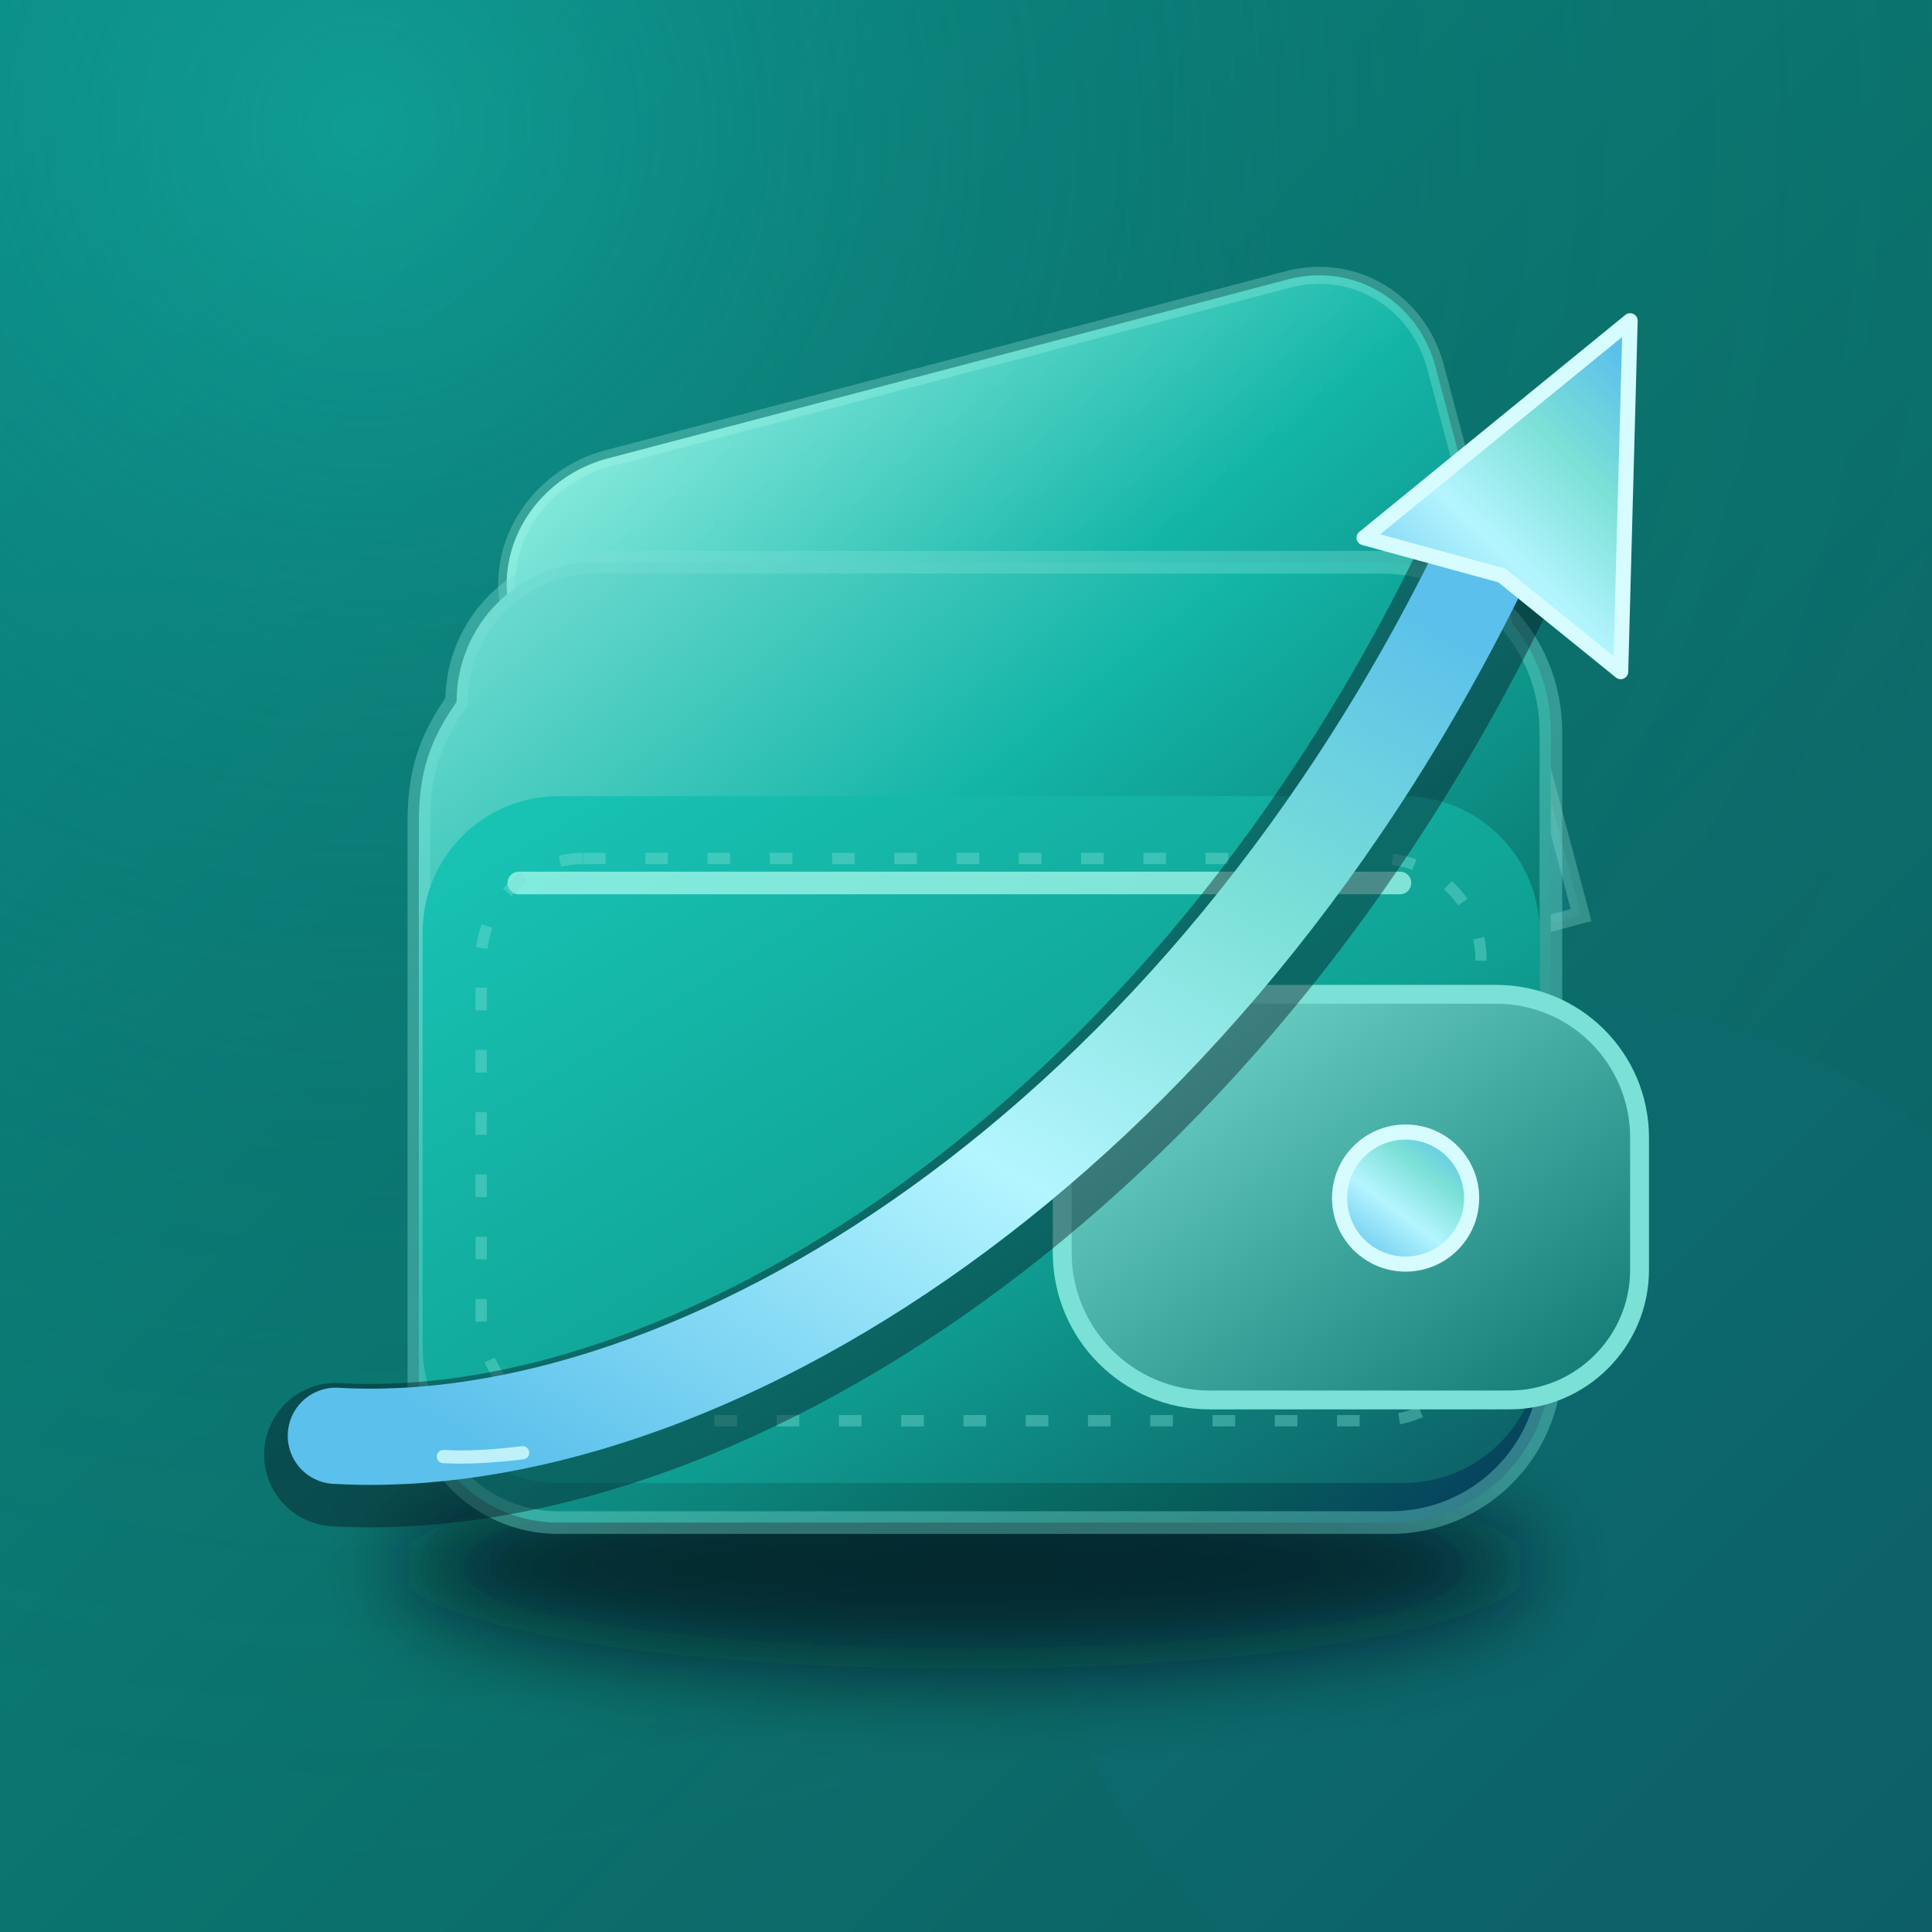
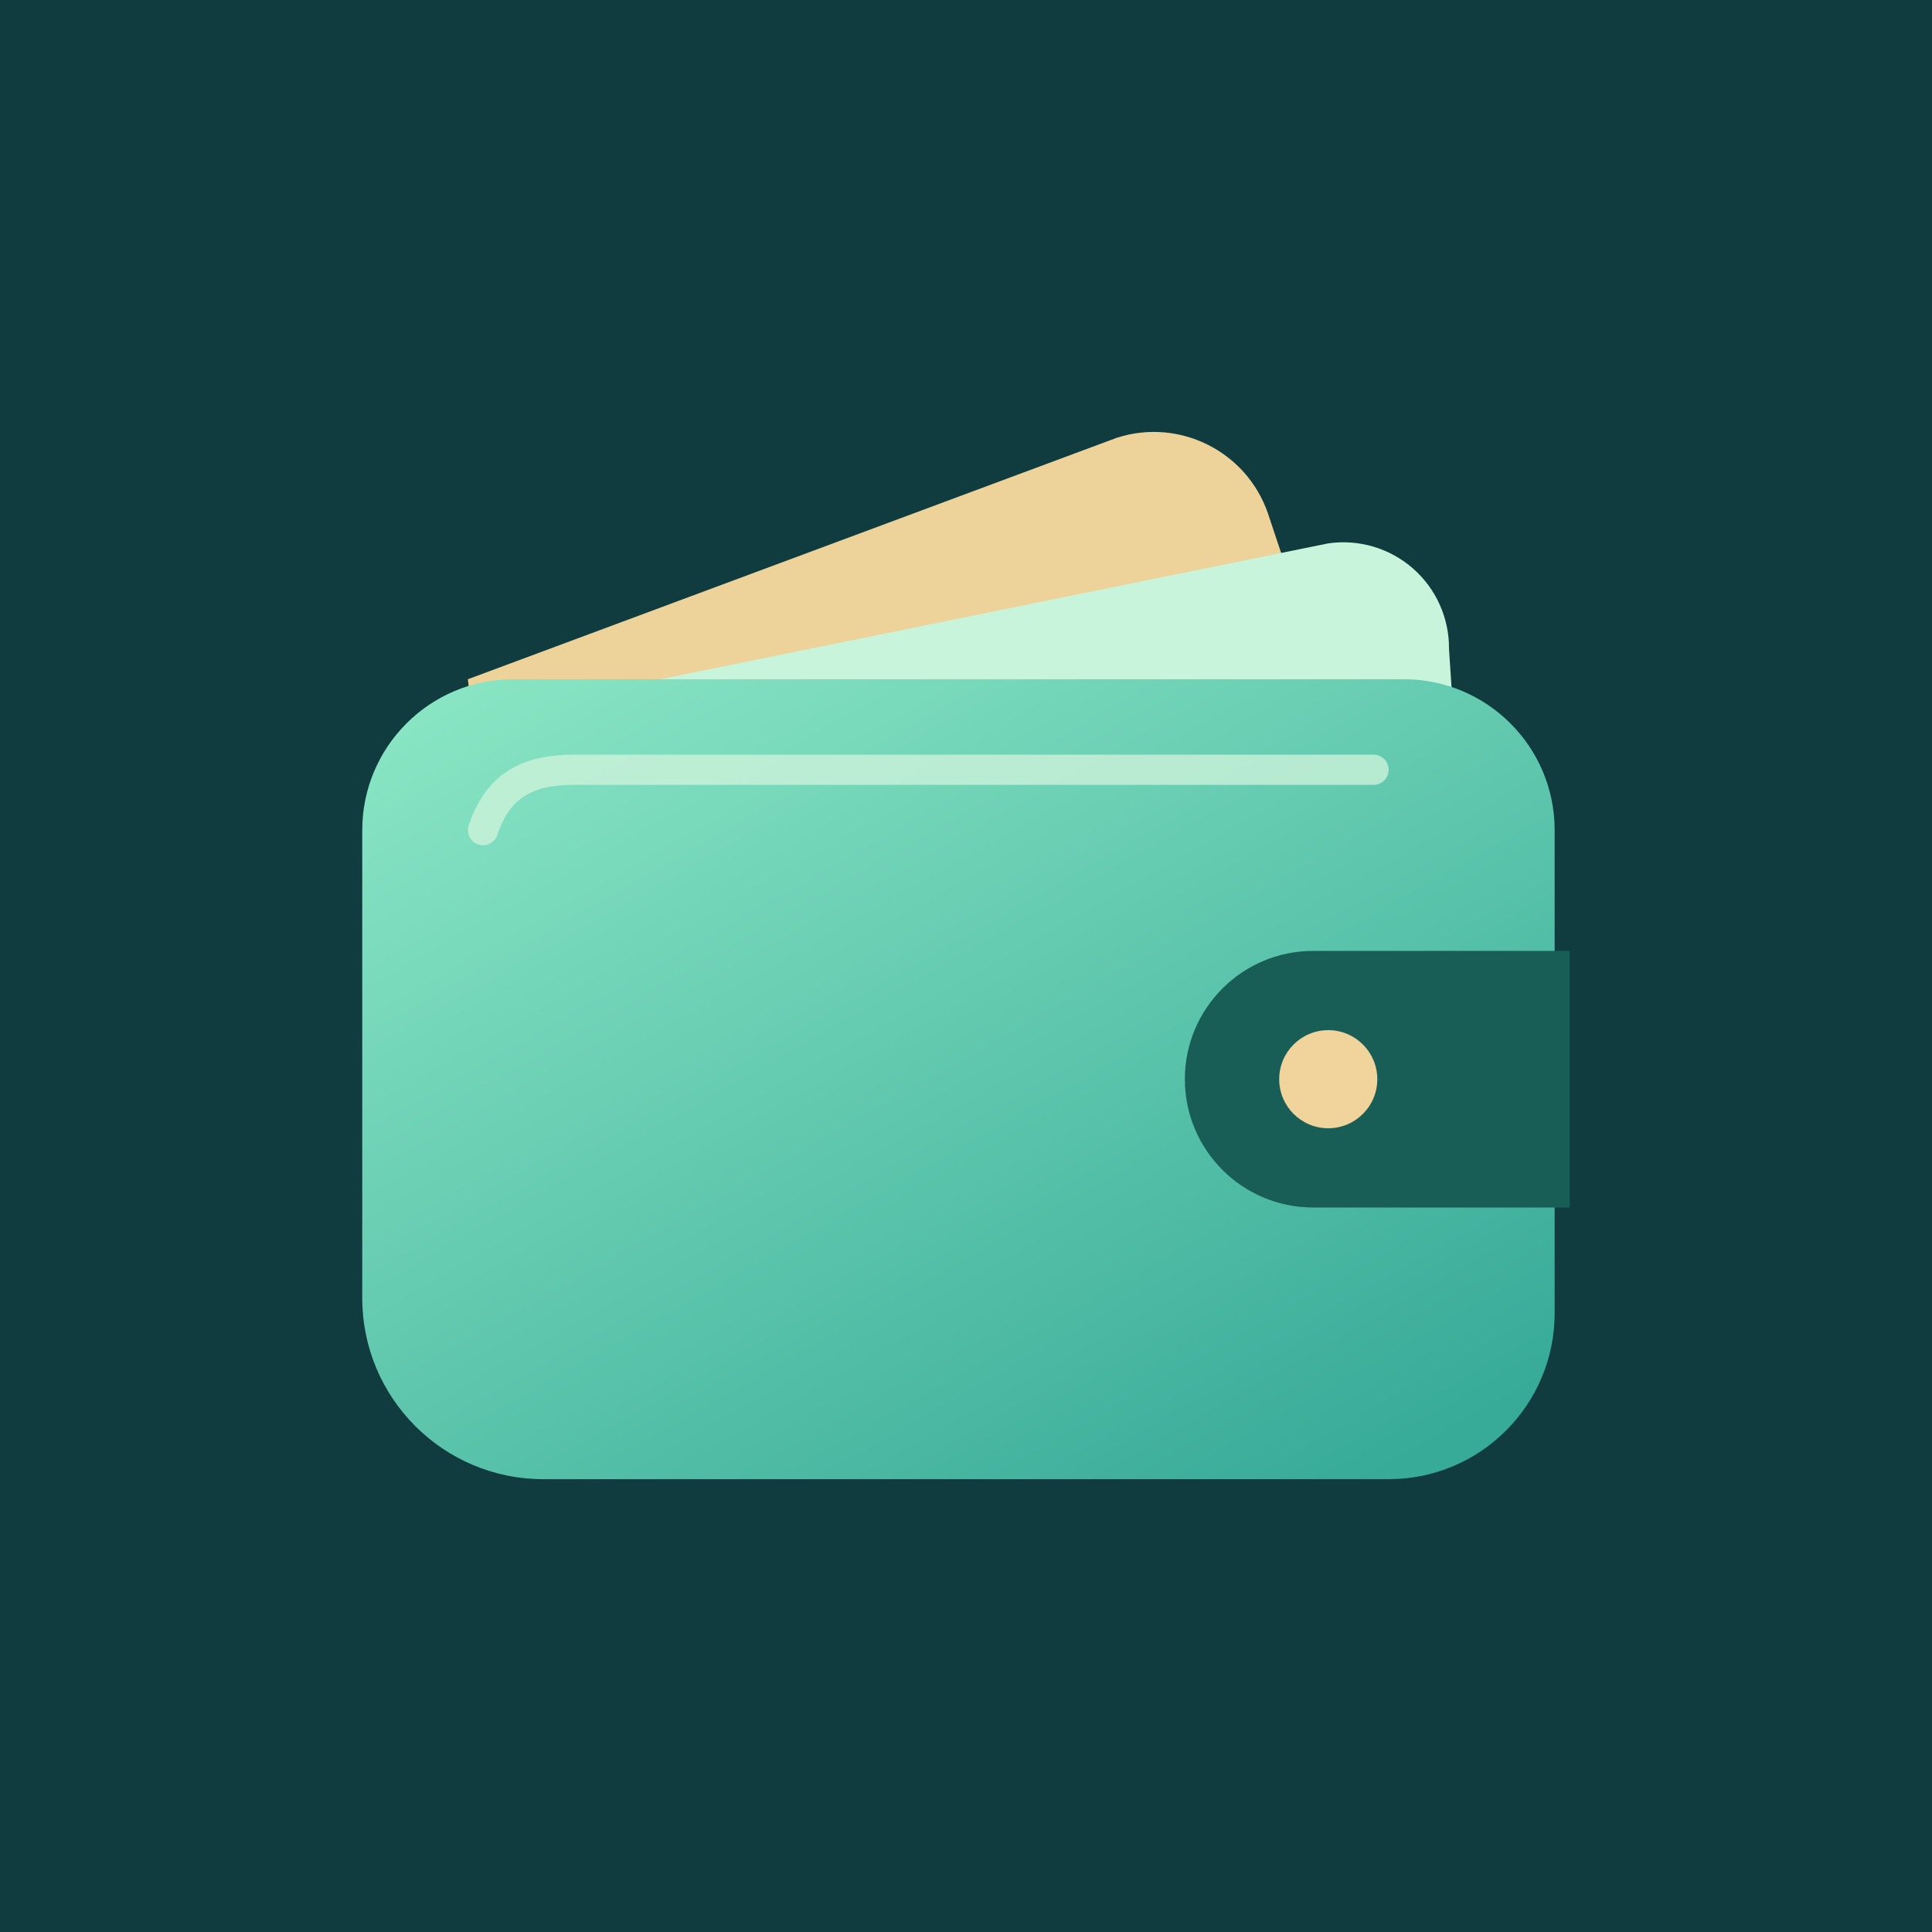
- <svg xmlns="http://www.w3.org/2000/svg" viewBox="0 0 1024 1024" role="img" aria-labelledby="title">
+ <svg xmlns="http://www.w3.org/2000/svg" viewBox="0 0 128 128">
  <defs>
-     <linearGradient id="navy" x1="0" x2="1" y1="0" y2="1">
-       <stop stop-color="#0A8C85" />
-       <stop offset=".52" stop-color="#0B736D" />
-       <stop offset="1" stop-color="#0D5C63" />
+     <linearGradient id="leather" x2=".85" y2="1" gradientUnits="objectBoundingBox">
+       <stop stop-color="#8de8c6" />
+       <stop offset="1" stop-color="#37aa98" />
    </linearGradient>
-     <radialGradient id="halo" cx=".19" cy=".07" r=".91">
-       <stop stop-color="#19C6B7" stop-opacity=".36" />
-       <stop offset=".58" stop-color="#0d5c63" stop-opacity=".08" />
-       <stop offset="1" stop-color="#0D5C63" stop-opacity="0" />
-     </radialGradient>
-     <linearGradient id="wallet" x1="0" x2=".93" y1="0" y2="1">
-       <stop stop-color="#7BE0D6" />
-       <stop offset=".37" stop-color="#13B5A7" />
-       <stop offset=".86" stop-color="#075F5A" />
-       <stop offset="1" stop-color="#06415e" />
-     </linearGradient>
-     <linearGradient id="front" x1="0" x2="1" y1="0" y2="1">
-       <stop stop-color="#19C6B7" />
-       <stop offset=".58" stop-color="#0FA294" />
-       <stop offset="1" stop-color="#0D5C63" />
-     </linearGradient>
-     <linearGradient id="back" x1="0" x2="1" y1="0" y2="1">
-       <stop stop-color="#b4fff2" />
-       <stop offset=".45" stop-color="#13B5A7" />
-       <stop offset="1" stop-color="#0D5C63" />
-     </linearGradient>
-     <linearGradient id="gold" x1=".1" x2=".85" y1="1" y2="0">
-       <stop stop-color="#5BC0EB" />
-       <stop offset=".42" stop-color="#b4f5ff" />
-       <stop offset=".72" stop-color="#7BE0D6" />
-       <stop offset="1" stop-color="#5BC0EB" />
-     </linearGradient>
-     <linearGradient id="clasp" x1="0" x2="1" y1="0" y2="1">
-       <stop stop-color="#7BE0D6" />
-       <stop offset="1" stop-color="#0c756e" />
-     </linearGradient>
-     <filter id="shadow" x="-25%" y="-35%" width="150%" height="180%">
-       <feGaussianBlur stdDeviation="23" />
-     </filter>
  </defs>
-   <rect x="0" y="0" width="1024" height="1024" fill="url(#navy)" />
-   <rect x="0" y="0" width="1024" height="1024" fill="url(#halo)" />
-   <circle cx="837" cy="815" r="283" fill="#0c6c80" opacity=".13" />
-   <ellipse cx="511" cy="830" rx="300" ry="54" fill="#020e16" opacity=".7" filter="url(#shadow)" />
-   <path d="M269 317c-4-33 19-65 53-74l361-95c35-9 69 12 78 47l77 290-527 142z" fill="url(#back)" stroke="#b4fff2" stroke-opacity=".25" stroke-width="9" />
-   <path d="M242 372c0-41 33-74 74-74h416c50 0 90 40 90 90v334c0 47-38 85-85 85H296c-41 0-74-33-74-74V436c0-27 6-44 20-64z" fill="url(#wallet)" stroke="#7BE0D6" stroke-opacity=".38" stroke-width="12" />
-   <rect x="224" y="422" width="592" height="364" rx="72" fill="url(#front)" />
-   <path d="M275 468h467" stroke="#b4fff2" stroke-opacity=".68" stroke-width="12" stroke-linecap="round" />
-   <rect x="255" y="455" width="530" height="298" rx="54" stroke="#7BE0D6" stroke-width="6" stroke-dasharray="12 21" stroke-opacity=".4" fill="none" />
-   <path d="M641 527h152c42 0 76 34 76 76v70c0 38-31 69-69 69H641c-43 0-78-35-78-78v-59c0-43 35-78 78-78z" fill="url(#clasp)" stroke="#7BE0D6" stroke-width="10" />
-   <circle cx="745" cy="635" r="35" fill="url(#gold)" stroke="#D7FCFF" stroke-width="8" />
-   <path d="M178 771C367 782 637 622 791 297" fill="none" stroke="#051923" stroke-opacity=".43" stroke-width="76" stroke-linecap="round" />
-   <path d="M178 761C367 772 637 612 791 287" fill="none" stroke="url(#gold)" stroke-width="51" stroke-linecap="round" />
-   <path d="M723 285l141-115-5 186-63-51-73-20z" fill="url(#gold)" stroke="#D7FCFF" stroke-width="8" stroke-linejoin="round" />
-   <path d="M235 772q17 1 42-2" stroke="#D7FCFF" stroke-width="7" stroke-linecap="round" opacity=".8" />
+   <path fill="#103C3F" d="M0 0h128v128H0z" />
+   <path fill="#edd29a" d="M31 45l43-16a8 8 0 0 1 10 5l5 15-56 15z" />
+   <path fill="#c9f4dc" d="M29 48l59-12a7 7 0 0 1 8 7l1 15-67 7z" />
+   <path fill="url(#leather)" d="M24 55a10 10 0 0 1 10-10h59a10 10 0 0 1 10 10v32a11 11 0 0 1-11 11H36a12 12 0 0 1-12-12z" />
+   <path fill="none" stroke="#d2f4dc" opacity=".75" stroke-width="2" stroke-linecap="round" d="M32 55c1-3 3-4 6-4h53" />
+   <path fill="#195d57" d="M87 63h17v17H87a8.5 8.5 0 0 1 0-17z" />
+   <circle cx="88" cy="71.5" r="3.25" fill="#f0d49b" />
</svg>
